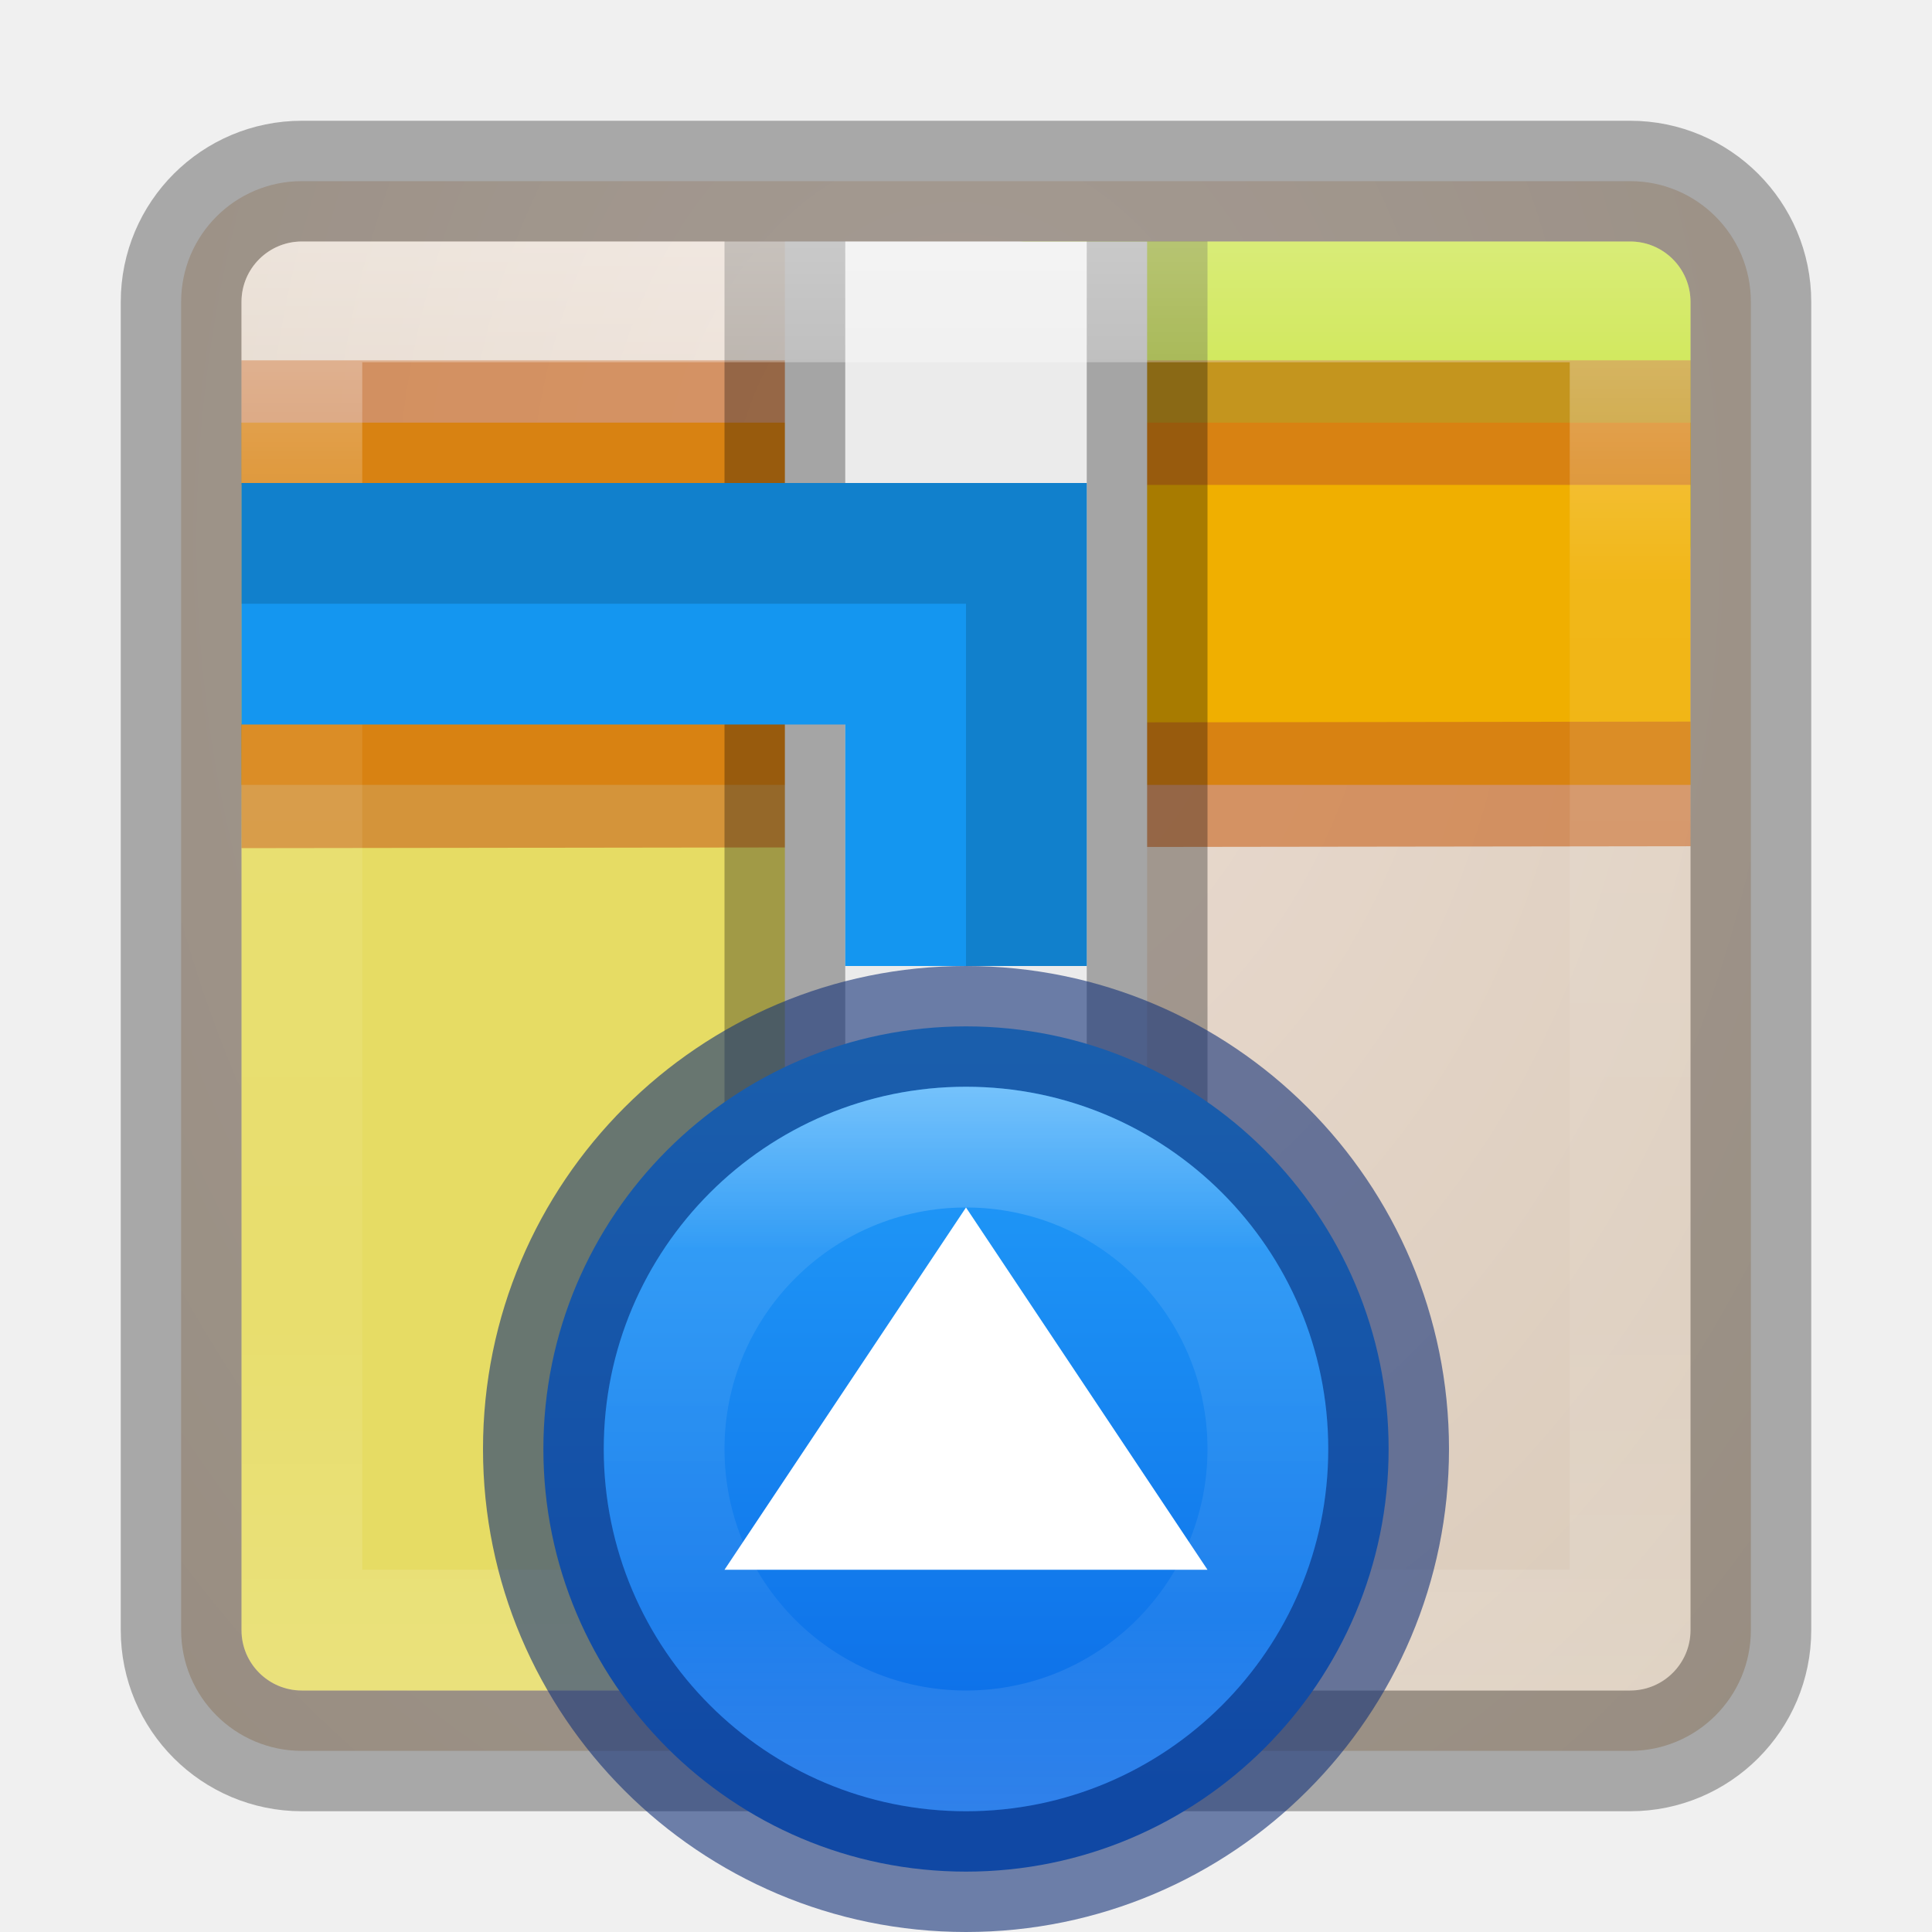
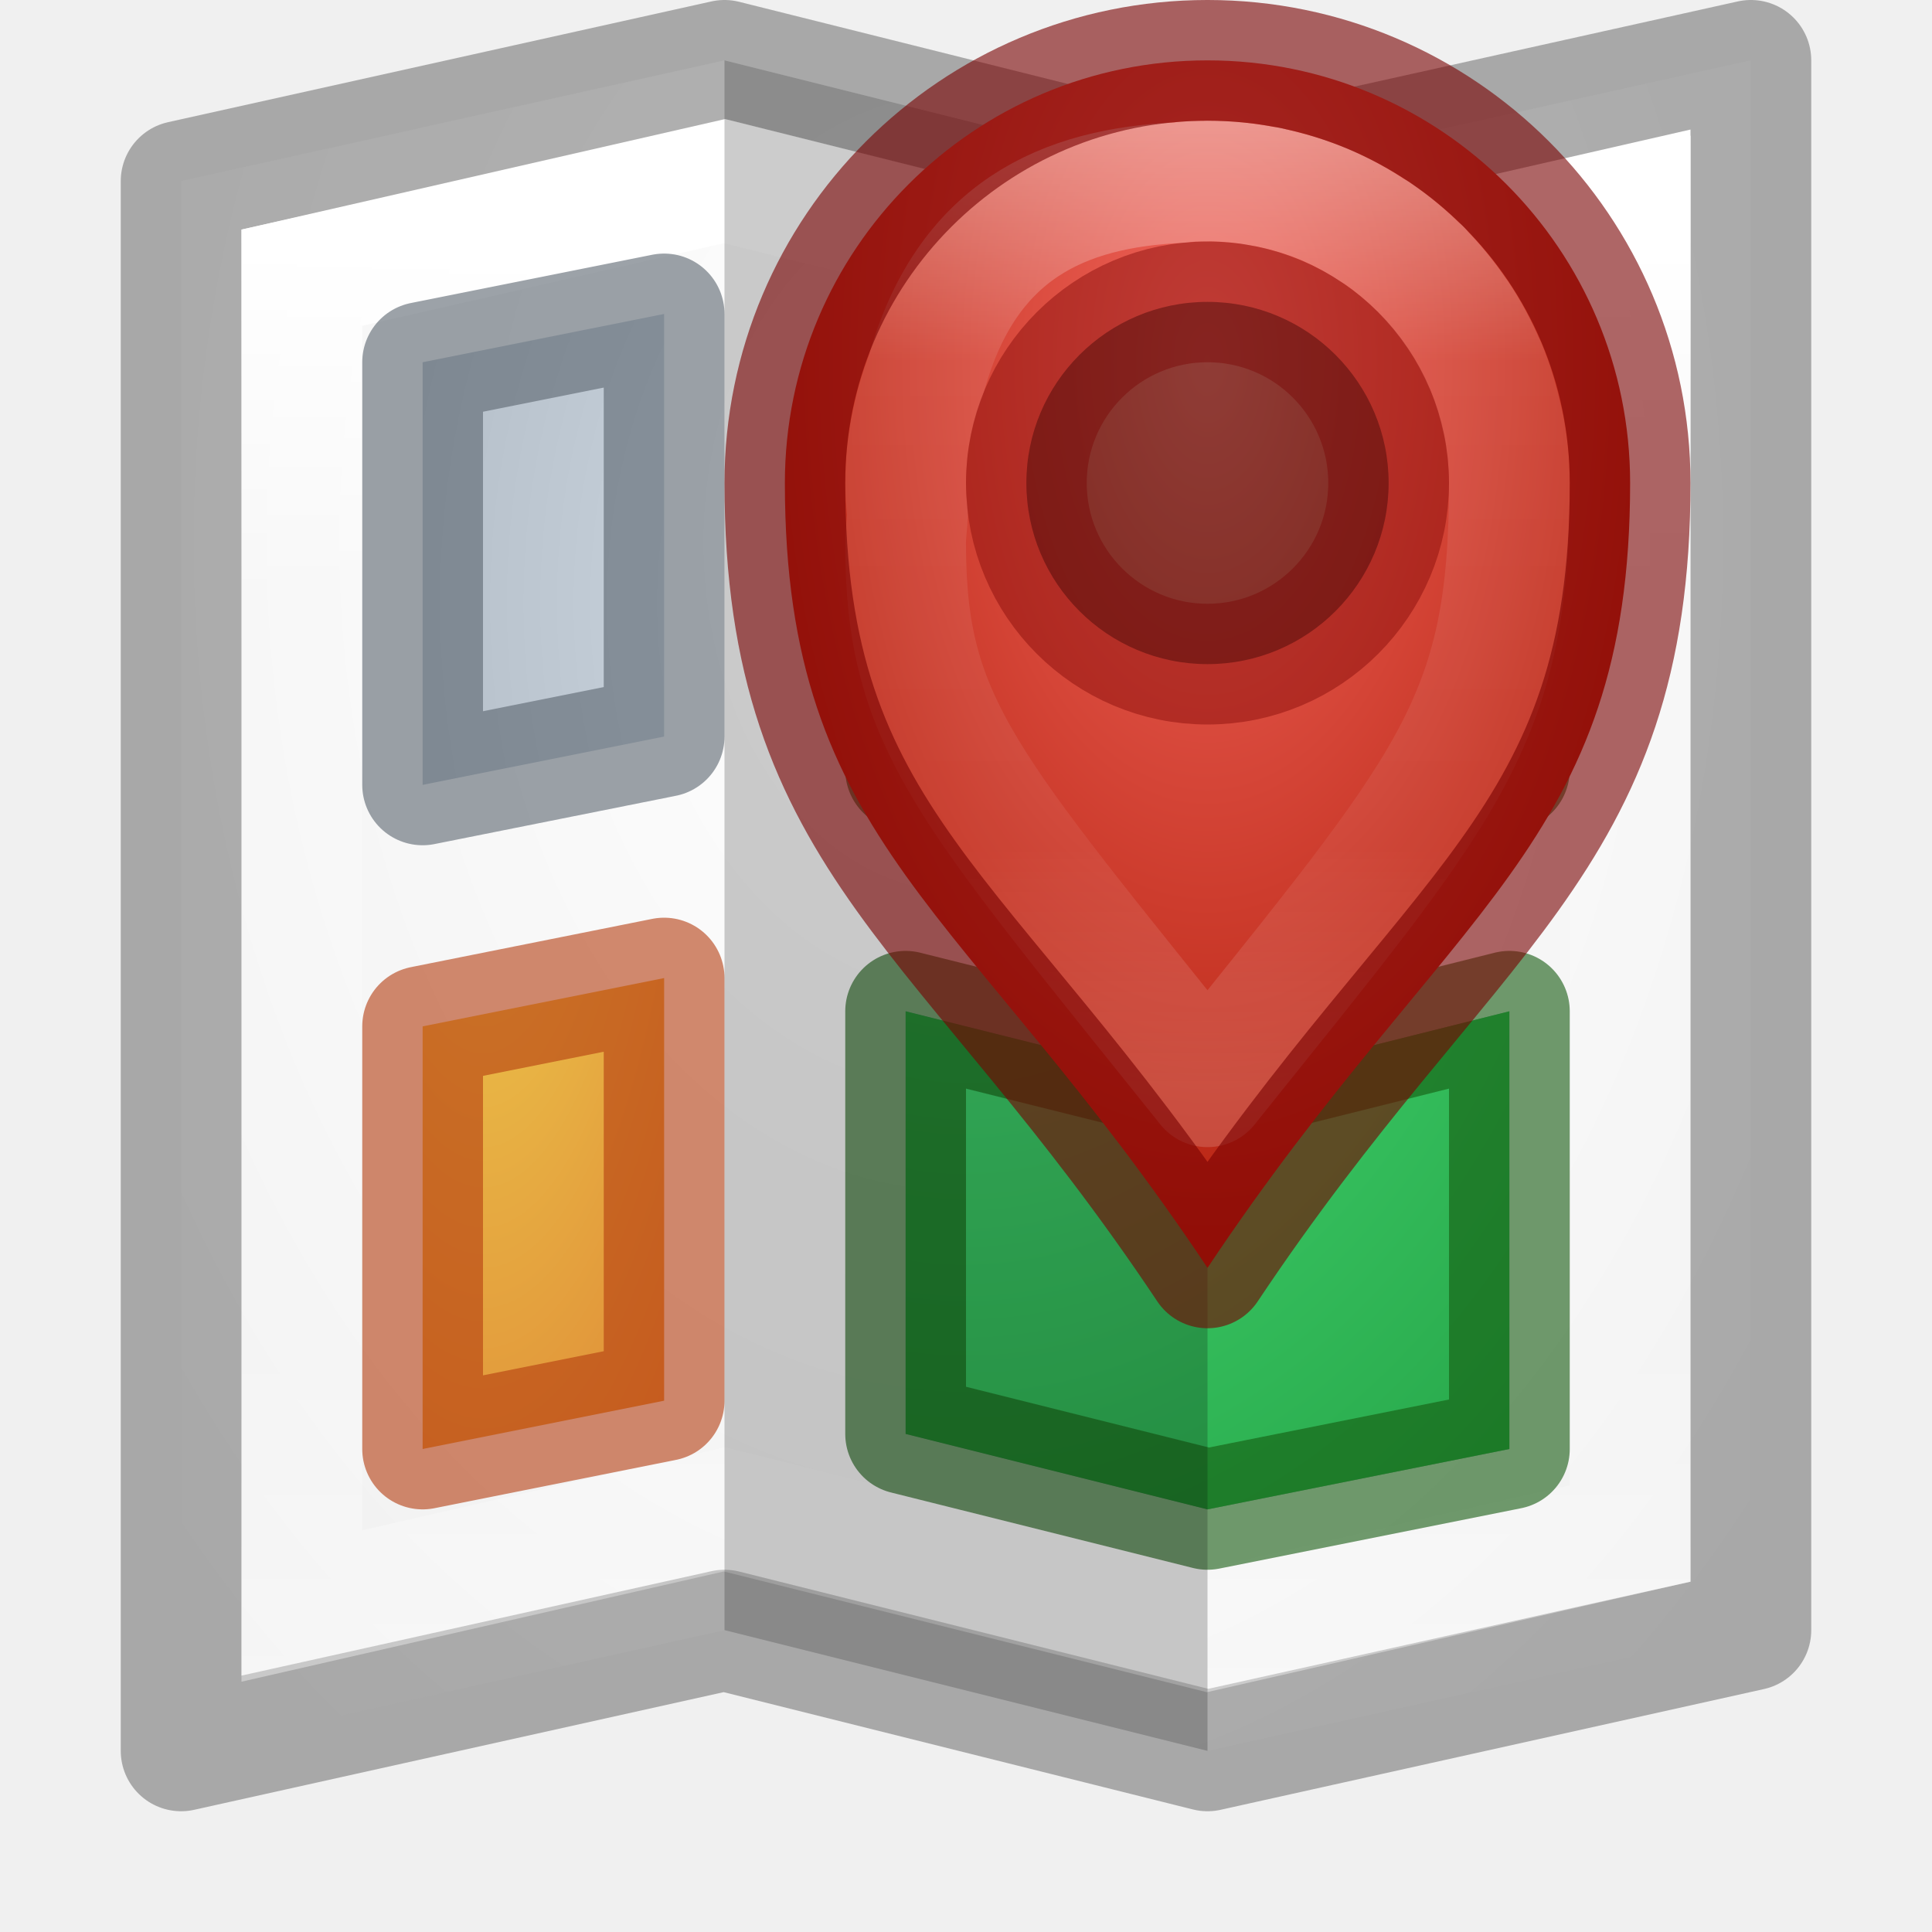
<svg xmlns="http://www.w3.org/2000/svg" xmlns:xlink="http://www.w3.org/1999/xlink" width="16" height="16" viewBox="0 0 16 16" id="svg2" version="1.1">
  <defs id="defs4">
    <linearGradient id="linearGradient4160">
      <stop style="stop-color:#ffffff;stop-opacity:1;" offset="0" id="stop4162" />
      <stop id="stop4168" offset="0.236" style="stop-color:#ffffff;stop-opacity:0.235" />
      <stop style="stop-color:#ffffff;stop-opacity:0.157" offset="0.736" id="stop4170" />
      <stop style="stop-color:#ffffff;stop-opacity:0.392" offset="1" id="stop4164" />
    </linearGradient>
-     <linearGradient id="linearGradient4143">
-       <stop style="stop-color:#ebdcd2;stop-opacity:1" offset="0" id="stop4145" />
-       <stop style="stop-color:#c8b9a0;stop-opacity:1" offset="1" id="stop4147" />
-     </linearGradient>
-     <radialGradient xlink:href="#linearGradient4143" id="radialGradient4149" cx="7.532" cy="1040.763" fx="7.532" fy="1040.763" r="6.5" gradientUnits="userSpaceOnUse" gradientTransform="matrix(-7.8742432e-7,3.907984,-2.956683,-5.9574544e-7,3085.142,1011.437)" />
+     <radialGradient xlink:href="#linearGradient3779" id="radialGradient4149" cx="7.532" cy="1040.763" fx="7.532" fy="1040.763" r="6.5" gradientUnits="userSpaceOnUse" gradientTransform="matrix(-6.1255408e-6,2.537028,-1.855879,-4.4809375e-6,1939.467,1021.767)" />
    <linearGradient xlink:href="#linearGradient4160" id="linearGradient4166" x1="8.276" y1="1038.365" x2="8.276" y2="1050.405" gradientUnits="userSpaceOnUse" />
-     <linearGradient gradientTransform="matrix(0.2800002,0,0,0.2800002,-0.9600119,757.8997)" xlink:href="#linearGradient4227-7" id="linearGradient4233-8" x1="32" y1="1025.362" x2="32" y2="1048.362" gradientUnits="userSpaceOnUse" />
-     <linearGradient id="linearGradient4227-7">
-       <stop style="stop-color:#23a0fa;stop-opacity:1" offset="0" id="stop4229-2" />
-       <stop style="stop-color:#0a69e6;stop-opacity:1" offset="1" id="stop4231-3" />
-     </linearGradient>
    <linearGradient id="linearGradient3767">
      <stop style="stop-color:#ffffff;stop-opacity:1;" offset="0" id="stop3769" />
-       <stop id="stop3777" offset="0.09" style="stop-color:#ffffff;stop-opacity:0.235;" />
-       <stop id="stop3775" offset="0.874" style="stop-color:#ffffff;stop-opacity:0.157;" />
+       <stop id="stop3777" offset="0.25" style="stop-color:#ffffff;stop-opacity:0.235;" />
+       <stop id="stop3775" offset="0.75" style="stop-color:#ffffff;stop-opacity:0.157;" />
      <stop style="stop-color:#ffffff;stop-opacity:0.392;" offset="1" id="stop3771" />
    </linearGradient>
-     <linearGradient xlink:href="#linearGradient4160" id="linearGradient4228" x1="8.15" y1="1045.248" x2="8.15" y2="1051.384" gradientUnits="userSpaceOnUse" />
+     <linearGradient id="linearGradient3779">
+       <stop style="stop-color:#ffffff;stop-opacity:1" offset="0" id="stop3781" />
+       <stop style="stop-color:#ebebeb;stop-opacity:1" offset="1" id="stop3783" />
+     </linearGradient>
+     <linearGradient id="linearGradient4238">
+       <stop id="stop4240" offset="0" style="stop-color:#f0645a;stop-opacity:1" />
+       <stop id="stop4242" offset="1" style="stop-color:#aa1400;stop-opacity:1" />
+     </linearGradient>
+     <linearGradient xlink:href="#linearGradient3767" id="linearGradient4475" x1="-12" y1="3" x2="-12" y2="11" gradientUnits="userSpaceOnUse" gradientTransform="translate(22,1034.362)" />
+     <radialGradient xlink:href="#linearGradient4238" id="radialGradient4483" cx="-12" cy="5.917" fx="-12" fy="5.917" r="3.5" gradientTransform="matrix(-3.0089541e-8,2.571429,-1.428571,-1.6716411e-8,18.45238,1070.219)" gradientUnits="userSpaceOnUse" />
+     <linearGradient id="linearGradient4205">
+       <stop style="stop-color:#4be67d;stop-opacity:1" offset="0" id="stop4207" />
+       <stop style="stop-color:#1e963c;stop-opacity:1" offset="1" id="stop4209" />
+     </linearGradient>
+     <linearGradient id="linearGradient4221">
+       <stop id="stop4223" offset="0" style="stop-color:#f0d750;stop-opacity:1" />
+       <stop id="stop4225" offset="1" style="stop-color:#dc7d32;stop-opacity:1" />
+     </linearGradient>
+     <linearGradient id="linearGradient4274">
+       <stop style="stop-color:#d7e1eb;stop-opacity:1" offset="0" id="stop4276" />
+       <stop style="stop-color:#96a0aa;stop-opacity:1" offset="1" id="stop4278" />
+     </linearGradient>
+     <radialGradient xlink:href="#linearGradient4274" id="radialGradient4221" cx="8" cy="5.232" fx="8" fy="5.232" r="4.5" gradientTransform="matrix(8.9950053e-8,2.666667,-2,6.7462541e-8,18.46378,-16.33333)" gradientUnits="userSpaceOnUse" />
+     <radialGradient xlink:href="#linearGradient4221" id="radialGradient4227" gradientUnits="userSpaceOnUse" gradientTransform="matrix(-1.6293374e-8,2.222222,-0.6666665,0,8.82126,-12.77778)" cx="8" cy="7.232" fx="8" fy="7.232" r="4.5" />
+     <radialGradient xlink:href="#linearGradient4205" id="radialGradient4233" gradientUnits="userSpaceOnUse" gradientTransform="matrix(8.9950053e-8,2.666667,-2,6.7462541e-8,18.46378,-16.33333)" cx="8" cy="5.232" fx="8" fy="5.232" r="4.5" />
+     <radialGradient xlink:href="#linearGradient4205" id="radialGradient4244" gradientUnits="userSpaceOnUse" gradientTransform="matrix(8.9950053e-8,2.666667,-2,6.7462541e-8,18.46378,-16.33333)" cx="8" cy="5.232" fx="8" fy="5.232" r="4.5" />
  </defs>
  <g id="layer1" transform="translate(0,-1036.362)">
-     <rect style="opacity:1;fill:url(#radialGradient4149);fill-opacity:1;stroke:none;stroke-width:1;stroke-linejoin:round;stroke-miterlimit:4;stroke-dasharray:none;stroke-opacity:0.392" id="rect4136" width="13" height="13" x="1.5" y="1037.862" rx="1" ry="1" />
-     <rect style="opacity:1;fill:#bfdf1d;fill-opacity:1;stroke:none;stroke-width:1;stroke-linecap:butt;stroke-linejoin:round;stroke-miterlimit:4;stroke-dasharray:none;stroke-opacity:1" id="rect4307" width="6" height="3" x="8" y="1038.362" rx="0.5" ry="0.5" />
-     <rect ry="0.5" rx="0.5" y="1041.362" x="2" height="9" width="6" id="rect4633" style="opacity:1;fill:#e6dc64;fill-opacity:1;stroke:none;stroke-width:1;stroke-linecap:butt;stroke-linejoin:round;stroke-miterlimit:4;stroke-dasharray:none;stroke-opacity:1" />
-     <rect ry="1.38778e-16" rx="1.38778e-16" y="-14" x="1039.862" height="12" width="3" id="rect4313" style="opacity:1;fill:#f0af00;fill-opacity:1;stroke:none;stroke-width:1;stroke-linecap:butt;stroke-linejoin:round;stroke-miterlimit:4;stroke-dasharray:none;stroke-opacity:1" transform="matrix(0,1,-1,0,0,0)" />
-     <path style="opacity:0.6;fill:none;fill-opacity:1;stroke:#c8641e;stroke-width:1.032;stroke-linecap:butt;stroke-linejoin:round;stroke-miterlimit:4;stroke-dasharray:none;stroke-opacity:1" d="m 2,1039.862 12,0 m 0,2.992 -12,0.016" id="rect4323" />
-     <rect style="opacity:1;fill:#ebebeb;fill-opacity:1;stroke:none;stroke-width:1;stroke-linecap:butt;stroke-linejoin:round;stroke-miterlimit:4;stroke-dasharray:none;stroke-opacity:1" id="rect4308" width="3" height="12" x="6.5" y="1038.362" rx="1.38778e-16" ry="1.38778e-16" />
-     <path style="opacity:0.3;fill:none;fill-opacity:1;stroke:#000000;stroke-width:1;stroke-linecap:butt;stroke-linejoin:round;stroke-miterlimit:4;stroke-dasharray:none;stroke-opacity:1" d="m 9.5,1038.362 0,0 0,12 0,0 m -3,0 0,0 0,-12 0,0" id="rect4310" />
-     <rect ry="1" rx="1" y="1037.862" x="1.5" height="13" width="13" id="rect4146" style="opacity:0.3;fill:none;fill-opacity:1;stroke:#000000;stroke-width:1;stroke-linejoin:round;stroke-miterlimit:4;stroke-dasharray:none;stroke-opacity:1" />
-     <rect ry="1.3877788e-16" rx="1.3877788e-16" y="1038.862" x="2.5" height="11" width="11" id="rect4148" style="opacity:0.4;fill:none;fill-opacity:1;stroke:url(#linearGradient4166);stroke-width:1;stroke-linejoin:round;stroke-miterlimit:4;stroke-dasharray:none;stroke-opacity:1" />
-     <g id="g4326">
-       <circle r="3.5" cy="1048.362" cx="8" id="path4217-3" style="opacity:1;fill:url(#linearGradient4233-8);fill-opacity:1;stroke:none;stroke-width:1;stroke-linecap:butt;stroke-linejoin:miter;stroke-miterlimit:4;stroke-dasharray:none;stroke-opacity:1" />
-       <path id="path4249-2" d="m 10,1049.362 -4,0 2,-3 z" style="opacity:1;fill:#ffffff;fill-opacity:1;stroke:none;stroke-width:1;stroke-linecap:butt;stroke-linejoin:miter;stroke-miterlimit:4;stroke-dasharray:none;stroke-opacity:1" />
-       <circle style="opacity:0.6;fill:none;fill-opacity:1;stroke:#143278;stroke-width:1;stroke-linecap:butt;stroke-linejoin:miter;stroke-miterlimit:4;stroke-dasharray:none;stroke-opacity:1" id="circle4216" cx="8" cy="1048.362" r="3.5" />
-       <circle style="opacity:0.4;fill:none;fill-opacity:1;stroke:url(#linearGradient4228);stroke-width:1;stroke-linecap:butt;stroke-linejoin:miter;stroke-miterlimit:4;stroke-dasharray:none;stroke-opacity:1" id="circle4218" cx="8" cy="1048.362" r="2.5" />
+     <path style="opacity:1;fill:url(#radialGradient4149);fill-opacity:1;stroke:none;stroke-width:1;stroke-linejoin:round;stroke-miterlimit:4;stroke-dasharray:none;stroke-opacity:0.392" d="m 1.5,1037.862 4.5,-1 4,1 4.5,-1 0,13 -4.5,1 -4,-1 -4.5,1 z" id="rect4136" />
+     <path style="opacity:0.3;fill:none;fill-opacity:1;stroke:#000000;stroke-width:1;stroke-linejoin:round;stroke-miterlimit:4;stroke-dasharray:none;stroke-opacity:1" d="m 1.5,1037.862 4.5,-1 4,1 4.5,-1 0,13 -4.5,1 -4,-1 -4.5,1 z" id="rect4146" />
+     <path style="opacity:1;fill:none;fill-opacity:1;stroke:url(#linearGradient4166);stroke-width:1;stroke-linejoin:miter;stroke-miterlimit:4;stroke-dasharray:none;stroke-opacity:1" d="M 2.5,1038.662 6,1037.862 l 4,1 3.5,-0.8 0,11 -3.5,0.8 -4,-1 -3.5,0.8 z" id="rect4148" />
+     <path style="opacity:1;fill:url(#radialGradient4221);fill-opacity:1;stroke:none;stroke-width:1;stroke-linejoin:round;stroke-miterlimit:4;stroke-dasharray:none;stroke-opacity:0.392" d="M 5.5,2.6 3.5,3 l 0,3.5 2,-0.4 z m 2,5.775 0,3.5 L 10,12.5 12.5,12 12.5,8.375 10,9 Z" transform="translate(0,1036.362)" id="path4173" />
+     <path id="path4223" transform="translate(0,1036.362)" d="M 5.5,2.6 3.5,3 l 0,3.5 2,-0.4 z" style="opacity:0.6;fill:none;fill-opacity:1;stroke:#5a646e;stroke-width:1;stroke-linejoin:round;stroke-miterlimit:4;stroke-dasharray:none;stroke-opacity:1" />
+     <path id="path4225" transform="translate(0,1036.362)" d="M 5.5,8.1 3.5,8.5 l 0,3.5 2,-0.4 z" style="opacity:1;fill:url(#radialGradient4227);fill-opacity:1;stroke:none;stroke-width:1;stroke-linejoin:round;stroke-miterlimit:4;stroke-dasharray:none;stroke-opacity:0.392" />
+     <path style="opacity:0.6;fill:none;fill-opacity:1;stroke:#b43c0f;stroke-width:1;stroke-linejoin:round;stroke-miterlimit:4;stroke-dasharray:none;stroke-opacity:1" d="M 5.5,8.1 3.5,8.5 l 0,3.5 2,-0.4 z" transform="translate(0,1036.362)" id="path4229" />
+     <path id="path4231" transform="translate(0,1036.362)" d="m 7.5,2.875 0,3.5 L 10,7 12.5,6.375 12.5,2.9 10,3.5 Z" style="opacity:1;fill:url(#radialGradient4233);fill-opacity:1;stroke:none;stroke-width:1;stroke-linejoin:round;stroke-miterlimit:4;stroke-dasharray:none;stroke-opacity:0.392" />
+     <path style="opacity:0.6;fill:none;fill-opacity:1;stroke:#145a0f;stroke-width:1;stroke-linejoin:round;stroke-miterlimit:4;stroke-dasharray:none;stroke-opacity:1" d="m 7.5,2.875 0,3.5 L 10,7 12.5,6.375 12.5,2.9 10,3.5 Z" transform="translate(0,1036.362)" id="path4235" />
+     <path id="path4242" transform="translate(0,1036.362)" d="m 7.5,8.375 0,3.5 L 10,12.5 12.5,12 12.5,8.375 10,9 Z" style="opacity:1;fill:url(#radialGradient4244);fill-opacity:1;stroke:none;stroke-width:1;stroke-linejoin:round;stroke-miterlimit:4;stroke-dasharray:none;stroke-opacity:0.392" />
+     <path style="opacity:0.6;fill:none;fill-opacity:1;stroke:#145a0f;stroke-width:1;stroke-linejoin:round;stroke-miterlimit:4;stroke-dasharray:none;stroke-opacity:1" d="m 7.5,8.375 0,3.5 L 10,12.5 12.5,12 12.5,8.375 10,9 Z" transform="translate(0,1036.362)" id="path4246" />
+     <path id="path4447" d="m 6,1036.862 4,1 0,13 -4,-1 z" style="opacity:0.2;fill:#000000;fill-opacity:1;stroke:none;stroke-width:1;stroke-linejoin:round;stroke-miterlimit:4;stroke-dasharray:none;stroke-opacity:0.392" />
+     <g id="g4248">
+       <path id="path4455" d="m 10,1036.862 c -1.933,0 -3.5,1.567 -3.5,3.5 0,3 1.5,3.5 3.5,6.5 2,-3 3.5,-3.5 3.5,-6.5 0,-1.933 -1.567,-3.5 -3.5,-3.5 z" style="opacity:1;fill:url(#radialGradient4483);fill-opacity:1;stroke:none;stroke-width:1;stroke-linecap:butt;stroke-linejoin:round;stroke-miterlimit:4;stroke-dasharray:none;stroke-opacity:1" />
+       <circle style="opacity:0.4;fill:#000000;fill-opacity:1;stroke:none;stroke-width:1;stroke-linecap:butt;stroke-linejoin:round;stroke-miterlimit:4;stroke-dasharray:none;stroke-opacity:1" id="circle4457" cx="10" cy="1040.362" r="1.5" />
+       <path id="circle4462" d="m 10,1037.862 c -0.077,5e-4 -0.154,0 -0.23,0.012 -0.965,0.044 -1.768,0.394 -2.1,1.59 -0.111,0.286 -0.169,0.591 -0.17,0.898 0.001,0.083 0.006,0.167 0.016,0.25 -0.003,0.087 -0.016,0.158 -0.016,0.25 0,1.5 0.5,2 2.5,4.5 2,-2.5 2.5,-3 2.5,-5 -5.85e-4,-0.159 -0.016,-0.317 -0.047,-0.473 -0.005,-0.026 -0.012,-0.051 -0.018,-0.076 -0.031,-0.139 -0.073,-0.276 -0.127,-0.408 -0.005,-0.013 -0.012,-0.025 -0.018,-0.037 -0.059,-0.137 -0.13,-0.268 -0.213,-0.393 -0.007,-0.01 -0.015,-0.019 -0.021,-0.029 -0.084,-0.123 -0.179,-0.238 -0.283,-0.344 l -0.006,-0.01 c -0.005,0 -0.011,-0.01 -0.016,-0.012 -0.105,-0.104 -0.218,-0.199 -0.34,-0.283 l -0.014,-0.01 c -0.006,0 -0.013,-0.01 -0.02,-0.01 -0.128,-0.086 -0.264,-0.16 -0.406,-0.221 -0.141,-0.059 -0.288,-0.105 -0.438,-0.137 -0.013,0 -0.026,-0.01 -0.039,-0.01 l -0.014,0 c -0.159,-0.032 -0.32,-0.048 -0.482,-0.048 z" style="opacity:0.4;fill:none;fill-opacity:1;stroke:url(#linearGradient4475);stroke-width:1;stroke-linecap:butt;stroke-linejoin:round;stroke-miterlimit:4;stroke-dasharray:none;stroke-opacity:1" />
+       <path style="opacity:0.6;fill:none;fill-opacity:1;stroke:#780000;stroke-width:1;stroke-linecap:butt;stroke-linejoin:round;stroke-miterlimit:4;stroke-dasharray:none;stroke-opacity:1" d="m 10,1036.862 c -1.933,0 -3.5,1.567 -3.5,3.5 0,3 1.5,3.5 3.5,6.5 2,-3 3.5,-3.5 3.5,-6.5 0,-1.933 -1.567,-3.5 -3.5,-3.5 z" id="path4485" />
+       <circle r="1.5" cy="1040.362" cx="10" id="circle4487" style="opacity:0.4;fill:none;fill-opacity:1;stroke:#780000;stroke-width:1;stroke-linecap:butt;stroke-linejoin:round;stroke-miterlimit:4;stroke-dasharray:none;stroke-opacity:1" />
    </g>
-     <path style="opacity:1;fill:none;fill-opacity:1;stroke:#1496f0;stroke-width:1;stroke-linecap:butt;stroke-linejoin:miter;stroke-miterlimit:4;stroke-dasharray:none;stroke-opacity:1" d="M 2.5 4.5 L 2.5 5.5 L 7.5 5.5 L 7.5 7.5 L 8.5 7.5 L 8.5 5.5 L 8.5 4.5 L 7.5 4.5 L 2.5 4.5 z " transform="translate(0,1036.362)" id="rect4336" />
-     <path style="opacity:0.15;fill:#000000;fill-opacity:1;stroke:none;stroke-width:1;stroke-linecap:butt;stroke-linejoin:round;stroke-miterlimit:4;stroke-dasharray:none;stroke-opacity:1" d="M 2 4 L 2 5 L 8 5 L 8 8 L 9 8 L 9 5 L 9 4 L 8 4 L 2 4 z " transform="translate(0,1036.362)" id="rect4169" />
  </g>
</svg>
